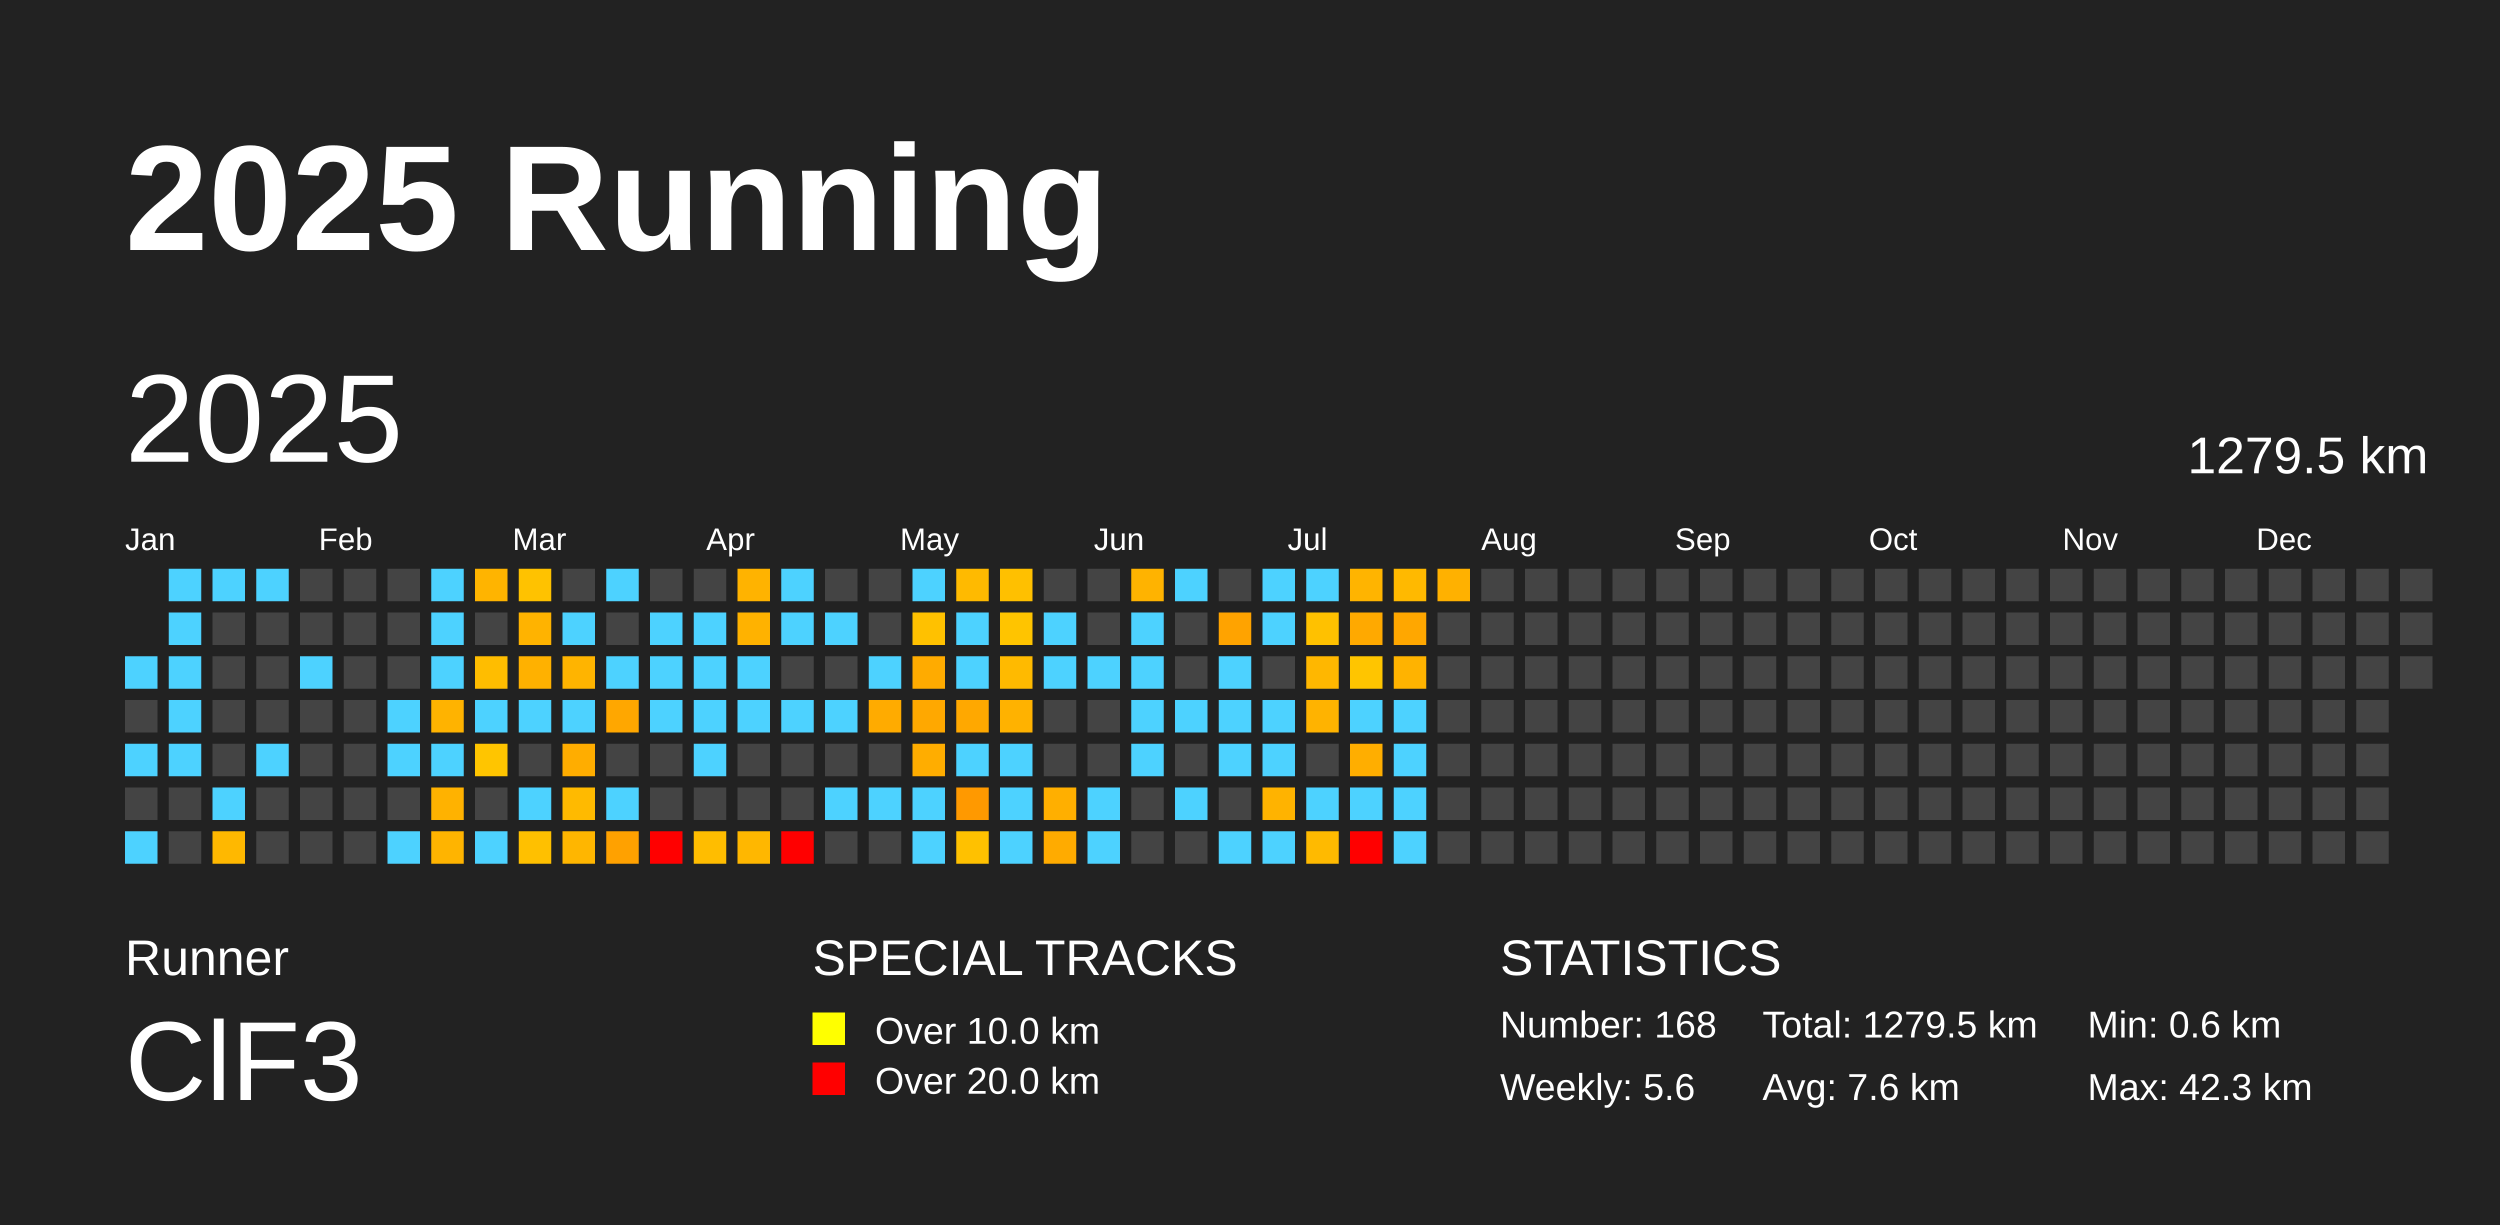
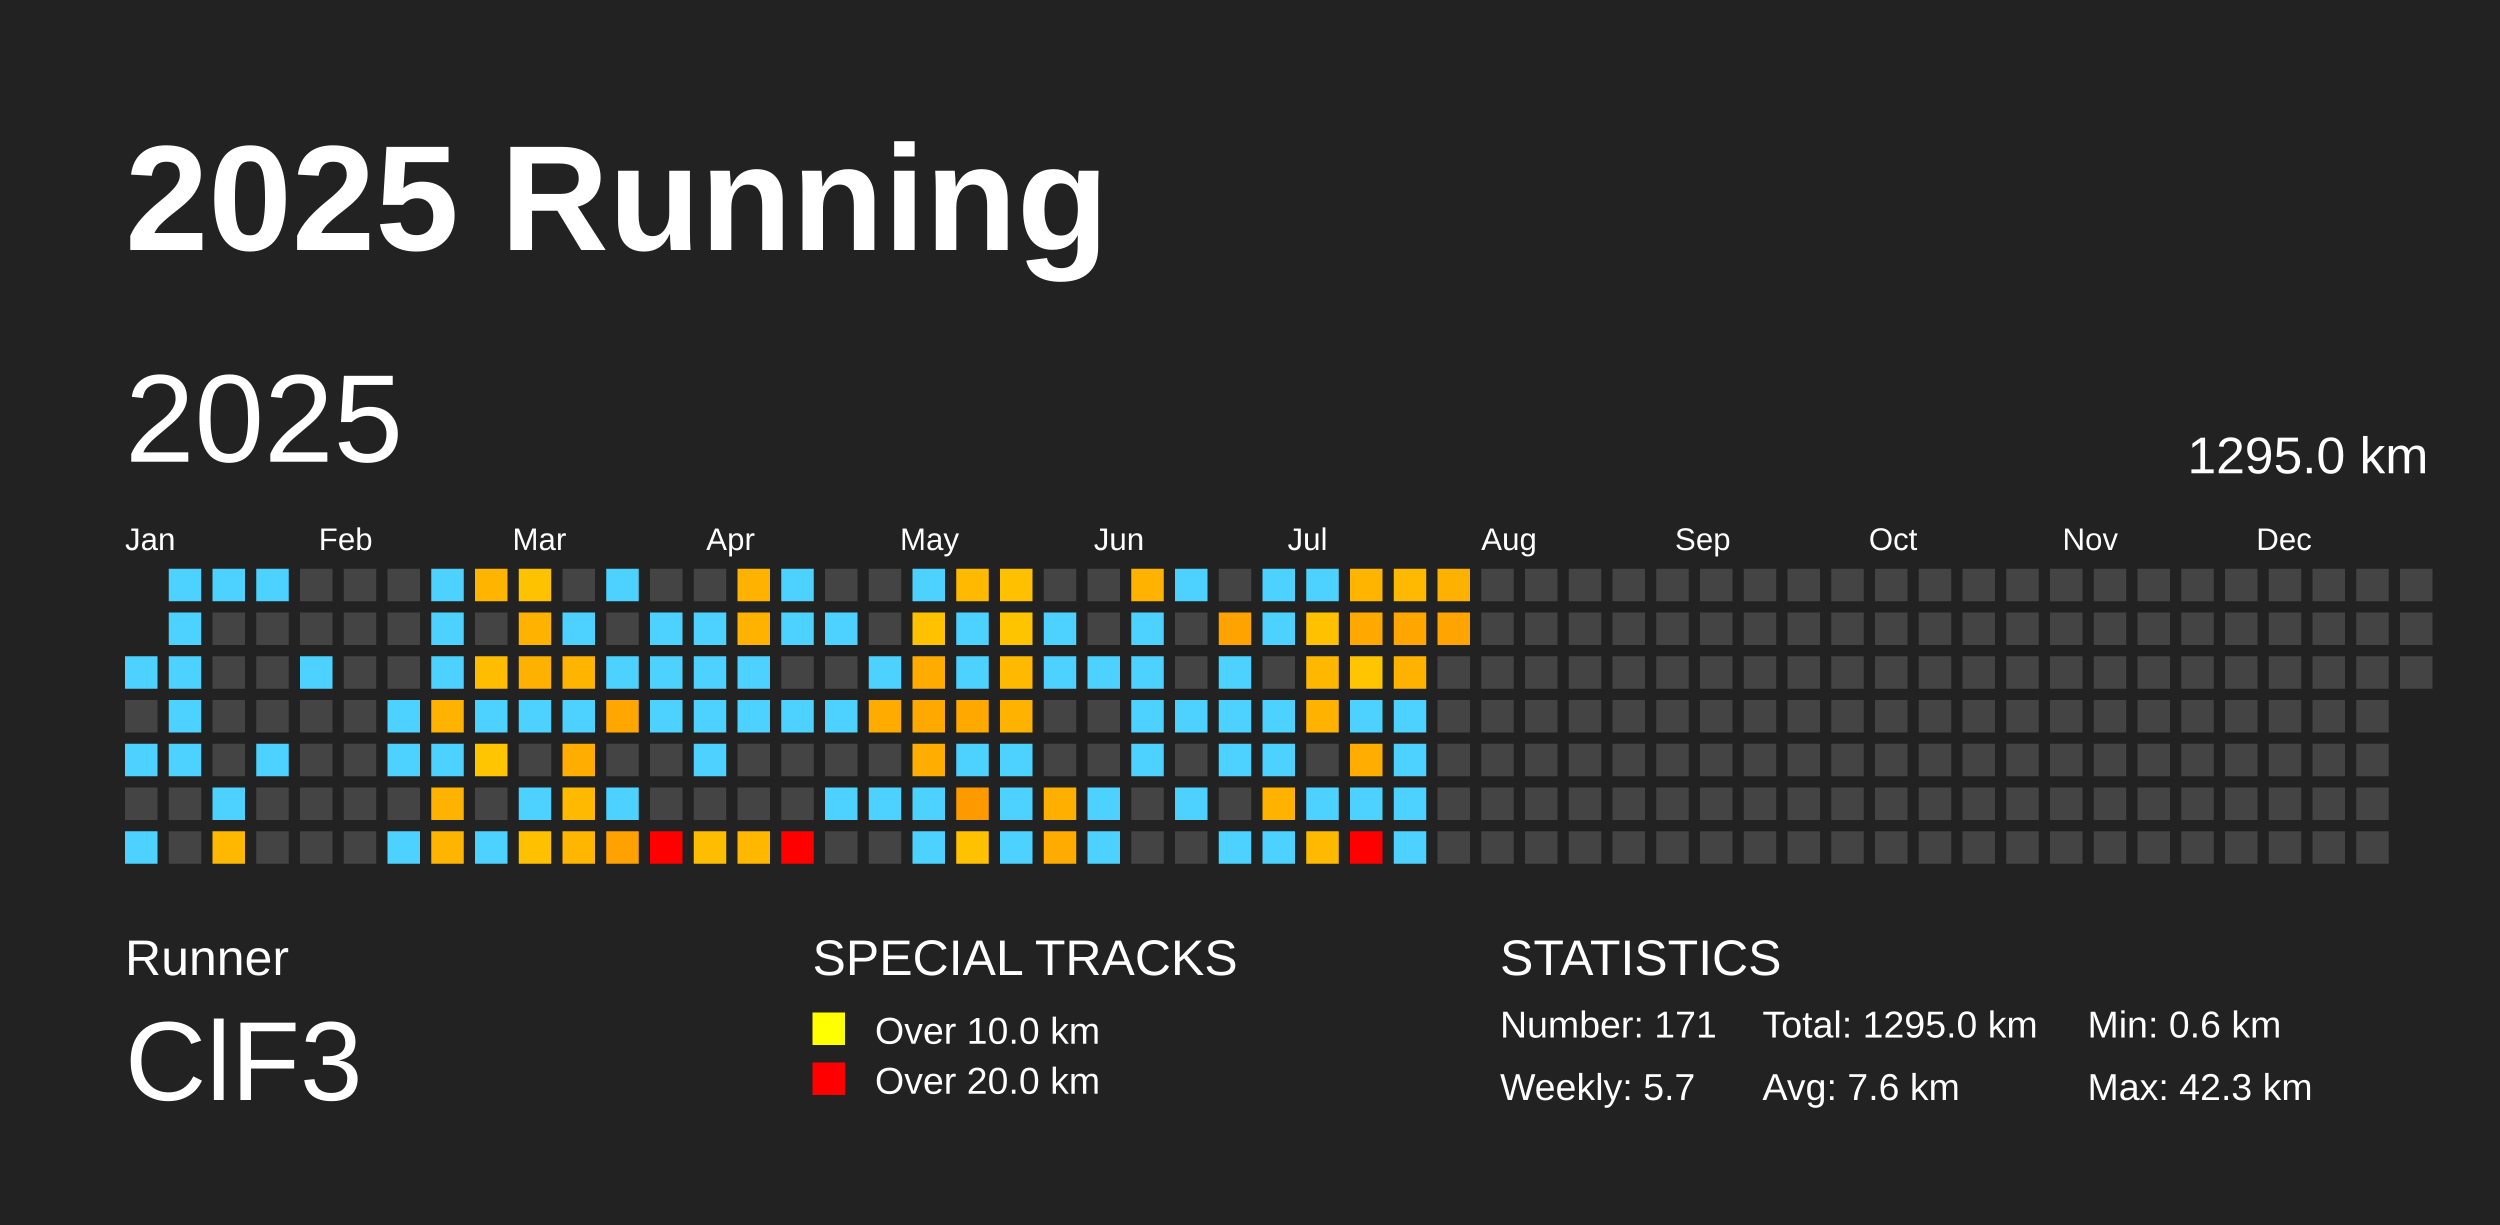
<svg xmlns="http://www.w3.org/2000/svg" baseProfile="full" height="98mm" version="1.1" viewBox="0,0,200,98" width="200mm">
  <defs />
  <rect fill="#222222" height="98" width="200" x="0" y="0" />
  <text fill="#FFFFFF" style="font-size:12px; font-family:Arial; font-weight:bold;" x="10" y="20">2025 Running</text>
  <text fill="#FFFFFF" style="font-size:4px; font-family:Arial" x="10" y="78">Runner</text>
  <text fill="#FFFFFF" style="font-size:9px; font-family:Arial" x="10" y="88">ClF3</text>
  <text fill="#FFFFFF" style="font-size:4px; font-family:Arial" x="65" y="78">SPECIAL TRACKS</text>
  <rect fill="yellow" height="2.6" width="2.6" x="65" y="81" />
  <text fill="#FFFFFF" style="font-size:3px; font-family:Arial" x="70" y="83.5">Over 10.0 km</text>
  <rect fill="red" height="2.6" width="2.6" x="65" y="85" />
  <text fill="#FFFFFF" style="font-size:3px; font-family:Arial" x="70" y="87.5">Over 20.0 km</text>
  <text fill="#FFFFFF" style="font-size:4px; font-family:Arial" x="120" y="78">STATISTICS</text>
-   <text fill="#FFFFFF" style="font-size:3px; font-family:Arial" x="120" y="83">Number: 168</text>
-   <text fill="#FFFFFF" style="font-size:3px; font-family:Arial" x="120" y="88">Weekly: 5.6</text>
-   <text fill="#FFFFFF" style="font-size:3px; font-family:Arial" x="141" y="83">Total: 1279.5 km</text>
+   <text fill="#FFFFFF" style="font-size:3px; font-family:Arial" x="120" y="83">Number: 171</text>
+   <text fill="#FFFFFF" style="font-size:3px; font-family:Arial" x="120" y="88">Weekly: 5.7</text>
+   <text fill="#FFFFFF" style="font-size:3px; font-family:Arial" x="141" y="83">Total: 1295.0 km</text>
  <text fill="#FFFFFF" style="font-size:3px; font-family:Arial" x="141" y="88">Avg: 7.6 km</text>
  <text fill="#FFFFFF" style="font-size:3px; font-family:Arial" x="167" y="83">Min: 0.6 km</text>
  <text fill="#FFFFFF" style="font-size:3px; font-family:Arial" x="167" y="88">Max: 42.3 km</text>
  <text dominant-baseline="hanging" fill="#FFFFFF" style="font-size:10.0px; font-family:Arial;" x="10" y="30">2025</text>
-   <text dominant-baseline="hanging" fill="#FFFFFF" style="font-size:4.125px; font-family:Arial;" x="175" y="35">1279.5 km</text>
+   <text dominant-baseline="hanging" fill="#FFFFFF" style="font-size:4.125px; font-family:Arial;" x="175" y="35">1295.0 km</text>
  <text fill="#FFFFFF" style="font-size:2.5px; font-family:Arial" x="10.0" y="44">Jan</text>
  <text fill="#FFFFFF" style="font-size:2.5px; font-family:Arial" x="25.5" y="44">Feb</text>
  <text fill="#FFFFFF" style="font-size:2.5px; font-family:Arial" x="41.0" y="44">Mar</text>
  <text fill="#FFFFFF" style="font-size:2.5px; font-family:Arial" x="56.5" y="44">Apr</text>
  <text fill="#FFFFFF" style="font-size:2.5px; font-family:Arial" x="72.0" y="44">May</text>
  <text fill="#FFFFFF" style="font-size:2.5px; font-family:Arial" x="87.5" y="44">Jun</text>
  <text fill="#FFFFFF" style="font-size:2.5px; font-family:Arial" x="103.0" y="44">Jul</text>
  <text fill="#FFFFFF" style="font-size:2.5px; font-family:Arial" x="118.5" y="44">Aug</text>
  <text fill="#FFFFFF" style="font-size:2.5px; font-family:Arial" x="134.0" y="44">Sep</text>
  <text fill="#FFFFFF" style="font-size:2.5px; font-family:Arial" x="149.5" y="44">Oct</text>
  <text fill="#FFFFFF" style="font-size:2.5px; font-family:Arial" x="165.0" y="44">Nov</text>
  <text fill="#FFFFFF" style="font-size:2.5px; font-family:Arial" x="180.5" y="44">Dec</text>
  <rect fill="#4dd2ff" height="2.6" width="2.6" x="10.0" y="52.5" />
  <rect fill="#444444" height="2.6" width="2.6" x="10.0" y="56.0" />
  <rect fill="#4dd2ff" height="2.6" width="2.6" x="10.0" y="59.5" />
  <rect fill="#444444" height="2.6" width="2.6" x="10.0" y="63.0" />
  <rect fill="#4dd2ff" height="2.6" width="2.6" x="10.0" y="66.5" />
  <rect fill="#4dd2ff" height="2.6" width="2.6" x="13.5" y="45.5" />
  <rect fill="#4dd2ff" height="2.6" width="2.6" x="13.5" y="49.0" />
  <rect fill="#4dd2ff" height="2.6" width="2.6" x="13.5" y="52.5" />
  <rect fill="#4dd2ff" height="2.6" width="2.6" x="13.5" y="56.0" />
  <rect fill="#4dd2ff" height="2.6" width="2.6" x="13.5" y="59.5" />
  <rect fill="#444444" height="2.6" width="2.6" x="13.5" y="63.0" />
  <rect fill="#444444" height="2.6" width="2.6" x="13.5" y="66.5" />
  <rect fill="#4dd2ff" height="2.6" width="2.6" x="17.0" y="45.5" />
  <rect fill="#444444" height="2.6" width="2.6" x="17.0" y="49.0" />
  <rect fill="#444444" height="2.6" width="2.6" x="17.0" y="52.5" />
  <rect fill="#444444" height="2.6" width="2.6" x="17.0" y="56.0" />
  <rect fill="#444444" height="2.6" width="2.6" x="17.0" y="59.5" />
  <rect fill="#4dd2ff" height="2.6" width="2.6" x="17.0" y="63.0" />
  <rect fill="#ffb800" height="2.6" width="2.6" x="17.0" y="66.5" />
  <rect fill="#4dd2ff" height="2.6" width="2.6" x="20.5" y="45.5" />
  <rect fill="#444444" height="2.6" width="2.6" x="20.5" y="49.0" />
  <rect fill="#444444" height="2.6" width="2.6" x="20.5" y="52.5" />
  <rect fill="#444444" height="2.6" width="2.6" x="20.5" y="56.0" />
  <rect fill="#4dd2ff" height="2.6" width="2.6" x="20.5" y="59.5" />
  <rect fill="#444444" height="2.6" width="2.6" x="20.5" y="63.0" />
  <rect fill="#444444" height="2.6" width="2.6" x="20.5" y="66.5" />
  <rect fill="#444444" height="2.6" width="2.6" x="24.0" y="45.5" />
  <rect fill="#444444" height="2.6" width="2.6" x="24.0" y="49.0" />
  <rect fill="#4dd2ff" height="2.6" width="2.6" x="24.0" y="52.5" />
  <rect fill="#444444" height="2.6" width="2.6" x="24.0" y="56.0" />
  <rect fill="#444444" height="2.6" width="2.6" x="24.0" y="59.5" />
  <rect fill="#444444" height="2.6" width="2.6" x="24.0" y="63.0" />
  <rect fill="#444444" height="2.6" width="2.6" x="24.0" y="66.5" />
  <rect fill="#444444" height="2.6" width="2.6" x="27.5" y="45.5" />
  <rect fill="#444444" height="2.6" width="2.6" x="27.5" y="49.0" />
  <rect fill="#444444" height="2.6" width="2.6" x="27.5" y="52.5" />
  <rect fill="#444444" height="2.6" width="2.6" x="27.5" y="56.0" />
  <rect fill="#444444" height="2.6" width="2.6" x="27.5" y="59.5" />
  <rect fill="#444444" height="2.6" width="2.6" x="27.5" y="63.0" />
  <rect fill="#444444" height="2.6" width="2.6" x="27.5" y="66.5" />
  <rect fill="#444444" height="2.6" width="2.6" x="31.0" y="45.5" />
  <rect fill="#444444" height="2.6" width="2.6" x="31.0" y="49.0" />
  <rect fill="#444444" height="2.6" width="2.6" x="31.0" y="52.5" />
  <rect fill="#4dd2ff" height="2.6" width="2.6" x="31.0" y="56.0" />
  <rect fill="#4dd2ff" height="2.6" width="2.6" x="31.0" y="59.5" />
  <rect fill="#444444" height="2.6" width="2.6" x="31.0" y="63.0" />
  <rect fill="#4dd2ff" height="2.6" width="2.6" x="31.0" y="66.5" />
  <rect fill="#4dd2ff" height="2.6" width="2.6" x="34.5" y="45.5" />
  <rect fill="#4dd2ff" height="2.6" width="2.6" x="34.5" y="49.0" />
  <rect fill="#4dd2ff" height="2.6" width="2.6" x="34.5" y="52.5" />
  <rect fill="#ffb300" height="2.6" width="2.6" x="34.5" y="56.0" />
  <rect fill="#4dd2ff" height="2.6" width="2.6" x="34.5" y="59.5" />
  <rect fill="#ffb200" height="2.6" width="2.6" x="34.5" y="63.0" />
  <rect fill="#ffb400" height="2.6" width="2.6" x="34.5" y="66.5" />
  <rect fill="#ffb400" height="2.6" width="2.6" x="38.0" y="45.5" />
  <rect fill="#444444" height="2.6" width="2.6" x="38.0" y="49.0" />
  <rect fill="#ffbd00" height="2.6" width="2.6" x="38.0" y="52.5" />
  <rect fill="#4dd2ff" height="2.6" width="2.6" x="38.0" y="56.0" />
  <rect fill="#ffc500" height="2.6" width="2.6" x="38.0" y="59.5" />
  <rect fill="#444444" height="2.6" width="2.6" x="38.0" y="63.0" />
  <rect fill="#4dd2ff" height="2.6" width="2.6" x="38.0" y="66.5" />
  <rect fill="#ffc200" height="2.6" width="2.6" x="41.5" y="45.5" />
  <rect fill="#ffb300" height="2.6" width="2.6" x="41.5" y="49.0" />
  <rect fill="#ffb100" height="2.6" width="2.6" x="41.5" y="52.5" />
  <rect fill="#4dd2ff" height="2.6" width="2.6" x="41.5" y="56.0" />
  <rect fill="#444444" height="2.6" width="2.6" x="41.5" y="59.5" />
  <rect fill="#4dd2ff" height="2.6" width="2.6" x="41.5" y="63.0" />
  <rect fill="#ffc000" height="2.6" width="2.6" x="41.5" y="66.5" />
  <rect fill="#444444" height="2.6" width="2.6" x="45.0" y="45.5" />
  <rect fill="#4dd2ff" height="2.6" width="2.6" x="45.0" y="49.0" />
  <rect fill="#ffb400" height="2.6" width="2.6" x="45.0" y="52.5" />
  <rect fill="#4dd2ff" height="2.6" width="2.6" x="45.0" y="56.0" />
  <rect fill="#ffad00" height="2.6" width="2.6" x="45.0" y="59.5" />
  <rect fill="#ffba00" height="2.6" width="2.6" x="45.0" y="63.0" />
  <rect fill="#ffb600" height="2.6" width="2.6" x="45.0" y="66.5" />
  <rect fill="#4dd2ff" height="2.6" width="2.6" x="48.5" y="45.5" />
  <rect fill="#444444" height="2.6" width="2.6" x="48.5" y="49.0" />
  <rect fill="#4dd2ff" height="2.6" width="2.6" x="48.5" y="52.5" />
  <rect fill="#ffa700" height="2.6" width="2.6" x="48.5" y="56.0" />
  <rect fill="#444444" height="2.6" width="2.6" x="48.5" y="59.5" />
  <rect fill="#4dd2ff" height="2.6" width="2.6" x="48.5" y="63.0" />
  <rect fill="#ffa100" height="2.6" width="2.6" x="48.5" y="66.5" />
  <rect fill="#444444" height="2.6" width="2.6" x="52.0" y="45.5" />
  <rect fill="#4dd2ff" height="2.6" width="2.6" x="52.0" y="49.0" />
  <rect fill="#4dd2ff" height="2.6" width="2.6" x="52.0" y="52.5" />
  <rect fill="#4dd2ff" height="2.6" width="2.6" x="52.0" y="56.0" />
  <rect fill="#444444" height="2.6" width="2.6" x="52.0" y="59.5" />
  <rect fill="#444444" height="2.6" width="2.6" x="52.0" y="63.0" />
  <rect fill="red" height="2.6" width="2.6" x="52.0" y="66.5" />
  <rect fill="#444444" height="2.6" width="2.6" x="55.5" y="45.5" />
  <rect fill="#4dd2ff" height="2.6" width="2.6" x="55.5" y="49.0" />
  <rect fill="#4dd2ff" height="2.6" width="2.6" x="55.5" y="52.5" />
  <rect fill="#4dd2ff" height="2.6" width="2.6" x="55.5" y="56.0" />
  <rect fill="#4dd2ff" height="2.6" width="2.6" x="55.5" y="59.5" />
  <rect fill="#444444" height="2.6" width="2.6" x="55.5" y="63.0" />
  <rect fill="#ffbd00" height="2.6" width="2.6" x="55.5" y="66.5" />
  <rect fill="#ffb300" height="2.6" width="2.6" x="59.0" y="45.5" />
  <rect fill="#ffb200" height="2.6" width="2.6" x="59.0" y="49.0" />
  <rect fill="#4dd2ff" height="2.6" width="2.6" x="59.0" y="52.5" />
  <rect fill="#4dd2ff" height="2.6" width="2.6" x="59.0" y="56.0" />
  <rect fill="#444444" height="2.6" width="2.6" x="59.0" y="59.5" />
  <rect fill="#444444" height="2.6" width="2.6" x="59.0" y="63.0" />
  <rect fill="#ffb700" height="2.6" width="2.6" x="59.0" y="66.5" />
  <rect fill="#4dd2ff" height="2.6" width="2.6" x="62.5" y="45.5" />
  <rect fill="#4dd2ff" height="2.6" width="2.6" x="62.5" y="49.0" />
  <rect fill="#444444" height="2.6" width="2.6" x="62.5" y="52.5" />
  <rect fill="#4dd2ff" height="2.6" width="2.6" x="62.5" y="56.0" />
  <rect fill="#444444" height="2.6" width="2.6" x="62.5" y="59.5" />
  <rect fill="#444444" height="2.6" width="2.6" x="62.5" y="63.0" />
  <rect fill="red" height="2.6" width="2.6" x="62.5" y="66.5" />
  <rect fill="#444444" height="2.6" width="2.6" x="66.0" y="45.5" />
  <rect fill="#4dd2ff" height="2.6" width="2.6" x="66.0" y="49.0" />
  <rect fill="#444444" height="2.6" width="2.6" x="66.0" y="52.5" />
  <rect fill="#4dd2ff" height="2.6" width="2.6" x="66.0" y="56.0" />
  <rect fill="#444444" height="2.6" width="2.6" x="66.0" y="59.5" />
  <rect fill="#4dd2ff" height="2.6" width="2.6" x="66.0" y="63.0" />
  <rect fill="#444444" height="2.6" width="2.6" x="66.0" y="66.5" />
  <rect fill="#444444" height="2.6" width="2.6" x="69.5" y="45.5" />
  <rect fill="#444444" height="2.6" width="2.6" x="69.5" y="49.0" />
  <rect fill="#4dd2ff" height="2.6" width="2.6" x="69.5" y="52.5" />
  <rect fill="#ffab00" height="2.6" width="2.6" x="69.5" y="56.0" />
  <rect fill="#444444" height="2.6" width="2.6" x="69.5" y="59.5" />
  <rect fill="#4dd2ff" height="2.6" width="2.6" x="69.5" y="63.0" />
  <rect fill="#444444" height="2.6" width="2.6" x="69.5" y="66.5" />
  <rect fill="#4dd2ff" height="2.6" width="2.6" x="73.0" y="45.5" />
  <rect fill="#ffc100" height="2.6" width="2.6" x="73.0" y="49.0" />
  <rect fill="#ffab00" height="2.6" width="2.6" x="73.0" y="52.5" />
  <rect fill="#ffa800" height="2.6" width="2.6" x="73.0" y="56.0" />
  <rect fill="#ffad00" height="2.6" width="2.6" x="73.0" y="59.5" />
  <rect fill="#4dd2ff" height="2.6" width="2.6" x="73.0" y="63.0" />
  <rect fill="#4dd2ff" height="2.6" width="2.6" x="73.0" y="66.5" />
  <rect fill="#ffba00" height="2.6" width="2.6" x="76.5" y="45.5" />
  <rect fill="#4dd2ff" height="2.6" width="2.6" x="76.5" y="49.0" />
  <rect fill="#4dd2ff" height="2.6" width="2.6" x="76.5" y="52.5" />
  <rect fill="#ffa800" height="2.6" width="2.6" x="76.5" y="56.0" />
  <rect fill="#4dd2ff" height="2.6" width="2.6" x="76.5" y="59.5" />
  <rect fill="#ff9900" height="2.6" width="2.6" x="76.5" y="63.0" />
  <rect fill="#ffc100" height="2.6" width="2.6" x="76.5" y="66.5" />
  <rect fill="#ffc000" height="2.6" width="2.6" x="80.0" y="45.5" />
  <rect fill="#ffc400" height="2.6" width="2.6" x="80.0" y="49.0" />
  <rect fill="#ffba00" height="2.6" width="2.6" x="80.0" y="52.5" />
  <rect fill="#ffb200" height="2.6" width="2.6" x="80.0" y="56.0" />
  <rect fill="#4dd2ff" height="2.6" width="2.6" x="80.0" y="59.5" />
  <rect fill="#4dd2ff" height="2.6" width="2.6" x="80.0" y="63.0" />
  <rect fill="#4dd2ff" height="2.6" width="2.6" x="80.0" y="66.5" />
  <rect fill="#444444" height="2.6" width="2.6" x="83.5" y="45.5" />
  <rect fill="#4dd2ff" height="2.6" width="2.6" x="83.5" y="49.0" />
  <rect fill="#4dd2ff" height="2.6" width="2.6" x="83.5" y="52.5" />
  <rect fill="#444444" height="2.6" width="2.6" x="83.5" y="56.0" />
  <rect fill="#444444" height="2.6" width="2.6" x="83.5" y="59.5" />
  <rect fill="#ffaf00" height="2.6" width="2.6" x="83.5" y="63.0" />
  <rect fill="#ffab00" height="2.6" width="2.6" x="83.5" y="66.5" />
  <rect fill="#444444" height="2.6" width="2.6" x="87.0" y="45.5" />
  <rect fill="#444444" height="2.6" width="2.6" x="87.0" y="49.0" />
  <rect fill="#4dd2ff" height="2.6" width="2.6" x="87.0" y="52.5" />
  <rect fill="#444444" height="2.6" width="2.6" x="87.0" y="56.0" />
  <rect fill="#444444" height="2.6" width="2.6" x="87.0" y="59.5" />
  <rect fill="#4dd2ff" height="2.6" width="2.6" x="87.0" y="63.0" />
  <rect fill="#4dd2ff" height="2.6" width="2.6" x="87.0" y="66.5" />
  <rect fill="#ffb300" height="2.6" width="2.6" x="90.5" y="45.5" />
  <rect fill="#4dd2ff" height="2.6" width="2.6" x="90.5" y="49.0" />
  <rect fill="#4dd2ff" height="2.6" width="2.6" x="90.5" y="52.5" />
  <rect fill="#4dd2ff" height="2.6" width="2.6" x="90.5" y="56.0" />
  <rect fill="#4dd2ff" height="2.6" width="2.6" x="90.5" y="59.5" />
  <rect fill="#444444" height="2.6" width="2.6" x="90.5" y="63.0" />
  <rect fill="#444444" height="2.6" width="2.6" x="90.5" y="66.5" />
  <rect fill="#4dd2ff" height="2.6" width="2.6" x="94.0" y="45.5" />
  <rect fill="#444444" height="2.6" width="2.6" x="94.0" y="49.0" />
  <rect fill="#444444" height="2.6" width="2.6" x="94.0" y="52.5" />
  <rect fill="#4dd2ff" height="2.6" width="2.6" x="94.0" y="56.0" />
  <rect fill="#444444" height="2.6" width="2.6" x="94.0" y="59.5" />
  <rect fill="#4dd2ff" height="2.6" width="2.6" x="94.0" y="63.0" />
  <rect fill="#444444" height="2.6" width="2.6" x="94.0" y="66.5" />
  <rect fill="#444444" height="2.6" width="2.6" x="97.5" y="45.5" />
  <rect fill="#ffa300" height="2.6" width="2.6" x="97.5" y="49.0" />
  <rect fill="#4dd2ff" height="2.6" width="2.6" x="97.5" y="52.5" />
  <rect fill="#4dd2ff" height="2.6" width="2.6" x="97.5" y="56.0" />
  <rect fill="#4dd2ff" height="2.6" width="2.6" x="97.5" y="59.5" />
  <rect fill="#444444" height="2.6" width="2.6" x="97.5" y="63.0" />
  <rect fill="#4dd2ff" height="2.6" width="2.6" x="97.5" y="66.5" />
  <rect fill="#4dd2ff" height="2.6" width="2.6" x="101.0" y="45.5" />
  <rect fill="#4dd2ff" height="2.6" width="2.6" x="101.0" y="49.0" />
  <rect fill="#444444" height="2.6" width="2.6" x="101.0" y="52.5" />
  <rect fill="#4dd2ff" height="2.6" width="2.6" x="101.0" y="56.0" />
  <rect fill="#4dd2ff" height="2.6" width="2.6" x="101.0" y="59.5" />
  <rect fill="#ffb300" height="2.6" width="2.6" x="101.0" y="63.0" />
  <rect fill="#4dd2ff" height="2.6" width="2.6" x="101.0" y="66.5" />
  <rect fill="#4dd2ff" height="2.6" width="2.6" x="104.5" y="45.5" />
  <rect fill="#ffc100" height="2.6" width="2.6" x="104.5" y="49.0" />
  <rect fill="#ffb700" height="2.6" width="2.6" x="104.5" y="52.5" />
  <rect fill="#ffb300" height="2.6" width="2.6" x="104.5" y="56.0" />
  <rect fill="#444444" height="2.6" width="2.6" x="104.5" y="59.5" />
  <rect fill="#4dd2ff" height="2.6" width="2.6" x="104.5" y="63.0" />
  <rect fill="#ffba00" height="2.6" width="2.6" x="104.5" y="66.5" />
  <rect fill="#ffb400" height="2.6" width="2.6" x="108.0" y="45.5" />
  <rect fill="#ffa900" height="2.6" width="2.6" x="108.0" y="49.0" />
  <rect fill="#ffc500" height="2.6" width="2.6" x="108.0" y="52.5" />
  <rect fill="#4dd2ff" height="2.6" width="2.6" x="108.0" y="56.0" />
  <rect fill="#ffae00" height="2.6" width="2.6" x="108.0" y="59.5" />
  <rect fill="#4dd2ff" height="2.6" width="2.6" x="108.0" y="63.0" />
  <rect fill="red" height="2.6" width="2.6" x="108.0" y="66.5" />
  <rect fill="#ffb900" height="2.6" width="2.6" x="111.5" y="45.5" />
  <rect fill="#ffa700" height="2.6" width="2.6" x="111.5" y="49.0" />
  <rect fill="#ffb300" height="2.6" width="2.6" x="111.5" y="52.5" />
  <rect fill="#4dd2ff" height="2.6" width="2.6" x="111.5" y="56.0" />
  <rect fill="#4dd2ff" height="2.6" width="2.6" x="111.5" y="59.5" />
  <rect fill="#4dd2ff" height="2.6" width="2.6" x="111.5" y="63.0" />
  <rect fill="#4dd2ff" height="2.6" width="2.6" x="111.5" y="66.5" />
  <rect fill="#ffb100" height="2.6" width="2.6" x="115.0" y="45.5" />
-   <rect fill="#444444" height="2.6" width="2.6" x="115.0" y="49.0" />
+   <rect fill="#ffa400" height="2.6" width="2.6" x="115.0" y="49.0" />
  <rect fill="#444444" height="2.6" width="2.6" x="115.0" y="52.5" />
  <rect fill="#444444" height="2.6" width="2.6" x="115.0" y="56.0" />
  <rect fill="#444444" height="2.6" width="2.6" x="115.0" y="59.5" />
  <rect fill="#444444" height="2.6" width="2.6" x="115.0" y="63.0" />
  <rect fill="#444444" height="2.6" width="2.6" x="115.0" y="66.5" />
  <rect fill="#444444" height="2.6" width="2.6" x="118.5" y="45.5" />
  <rect fill="#444444" height="2.6" width="2.6" x="118.5" y="49.0" />
  <rect fill="#444444" height="2.6" width="2.6" x="118.5" y="52.5" />
  <rect fill="#444444" height="2.6" width="2.6" x="118.5" y="56.0" />
  <rect fill="#444444" height="2.6" width="2.6" x="118.5" y="59.5" />
  <rect fill="#444444" height="2.6" width="2.6" x="118.5" y="63.0" />
  <rect fill="#444444" height="2.6" width="2.6" x="118.5" y="66.5" />
  <rect fill="#444444" height="2.6" width="2.6" x="122.0" y="45.5" />
  <rect fill="#444444" height="2.6" width="2.6" x="122.0" y="49.0" />
  <rect fill="#444444" height="2.6" width="2.6" x="122.0" y="52.5" />
  <rect fill="#444444" height="2.6" width="2.6" x="122.0" y="56.0" />
  <rect fill="#444444" height="2.6" width="2.6" x="122.0" y="59.5" />
  <rect fill="#444444" height="2.6" width="2.6" x="122.0" y="63.0" />
  <rect fill="#444444" height="2.6" width="2.6" x="122.0" y="66.5" />
  <rect fill="#444444" height="2.6" width="2.6" x="125.5" y="45.5" />
  <rect fill="#444444" height="2.6" width="2.6" x="125.5" y="49.0" />
  <rect fill="#444444" height="2.6" width="2.6" x="125.5" y="52.5" />
  <rect fill="#444444" height="2.6" width="2.6" x="125.5" y="56.0" />
  <rect fill="#444444" height="2.6" width="2.6" x="125.5" y="59.5" />
  <rect fill="#444444" height="2.6" width="2.6" x="125.5" y="63.0" />
  <rect fill="#444444" height="2.6" width="2.6" x="125.5" y="66.5" />
  <rect fill="#444444" height="2.6" width="2.6" x="129.0" y="45.5" />
  <rect fill="#444444" height="2.6" width="2.6" x="129.0" y="49.0" />
  <rect fill="#444444" height="2.6" width="2.6" x="129.0" y="52.5" />
  <rect fill="#444444" height="2.6" width="2.6" x="129.0" y="56.0" />
  <rect fill="#444444" height="2.6" width="2.6" x="129.0" y="59.5" />
  <rect fill="#444444" height="2.6" width="2.6" x="129.0" y="63.0" />
  <rect fill="#444444" height="2.6" width="2.6" x="129.0" y="66.5" />
  <rect fill="#444444" height="2.6" width="2.6" x="132.5" y="45.5" />
  <rect fill="#444444" height="2.6" width="2.6" x="132.5" y="49.0" />
  <rect fill="#444444" height="2.6" width="2.6" x="132.5" y="52.5" />
  <rect fill="#444444" height="2.6" width="2.6" x="132.5" y="56.0" />
  <rect fill="#444444" height="2.6" width="2.6" x="132.5" y="59.5" />
  <rect fill="#444444" height="2.6" width="2.6" x="132.5" y="63.0" />
  <rect fill="#444444" height="2.6" width="2.6" x="132.5" y="66.5" />
  <rect fill="#444444" height="2.6" width="2.6" x="136.0" y="45.5" />
  <rect fill="#444444" height="2.6" width="2.6" x="136.0" y="49.0" />
  <rect fill="#444444" height="2.6" width="2.6" x="136.0" y="52.5" />
  <rect fill="#444444" height="2.6" width="2.6" x="136.0" y="56.0" />
  <rect fill="#444444" height="2.6" width="2.6" x="136.0" y="59.5" />
  <rect fill="#444444" height="2.6" width="2.6" x="136.0" y="63.0" />
  <rect fill="#444444" height="2.6" width="2.6" x="136.0" y="66.5" />
  <rect fill="#444444" height="2.6" width="2.6" x="139.5" y="45.5" />
  <rect fill="#444444" height="2.6" width="2.6" x="139.5" y="49.0" />
  <rect fill="#444444" height="2.6" width="2.6" x="139.5" y="52.5" />
  <rect fill="#444444" height="2.6" width="2.6" x="139.5" y="56.0" />
  <rect fill="#444444" height="2.6" width="2.6" x="139.5" y="59.5" />
  <rect fill="#444444" height="2.6" width="2.6" x="139.5" y="63.0" />
  <rect fill="#444444" height="2.6" width="2.6" x="139.5" y="66.5" />
  <rect fill="#444444" height="2.6" width="2.6" x="143.0" y="45.5" />
  <rect fill="#444444" height="2.6" width="2.6" x="143.0" y="49.0" />
  <rect fill="#444444" height="2.6" width="2.6" x="143.0" y="52.5" />
  <rect fill="#444444" height="2.6" width="2.6" x="143.0" y="56.0" />
  <rect fill="#444444" height="2.6" width="2.6" x="143.0" y="59.5" />
  <rect fill="#444444" height="2.6" width="2.6" x="143.0" y="63.0" />
  <rect fill="#444444" height="2.6" width="2.6" x="143.0" y="66.5" />
  <rect fill="#444444" height="2.6" width="2.6" x="146.5" y="45.5" />
  <rect fill="#444444" height="2.6" width="2.6" x="146.5" y="49.0" />
  <rect fill="#444444" height="2.6" width="2.6" x="146.5" y="52.5" />
  <rect fill="#444444" height="2.6" width="2.6" x="146.5" y="56.0" />
  <rect fill="#444444" height="2.6" width="2.6" x="146.5" y="59.5" />
  <rect fill="#444444" height="2.6" width="2.6" x="146.5" y="63.0" />
  <rect fill="#444444" height="2.6" width="2.6" x="146.5" y="66.5" />
  <rect fill="#444444" height="2.6" width="2.6" x="150.0" y="45.5" />
  <rect fill="#444444" height="2.6" width="2.6" x="150.0" y="49.0" />
  <rect fill="#444444" height="2.6" width="2.6" x="150.0" y="52.5" />
  <rect fill="#444444" height="2.6" width="2.6" x="150.0" y="56.0" />
  <rect fill="#444444" height="2.6" width="2.6" x="150.0" y="59.5" />
  <rect fill="#444444" height="2.6" width="2.6" x="150.0" y="63.0" />
  <rect fill="#444444" height="2.6" width="2.6" x="150.0" y="66.5" />
  <rect fill="#444444" height="2.6" width="2.6" x="153.5" y="45.5" />
  <rect fill="#444444" height="2.6" width="2.6" x="153.5" y="49.0" />
  <rect fill="#444444" height="2.6" width="2.6" x="153.5" y="52.5" />
  <rect fill="#444444" height="2.6" width="2.6" x="153.5" y="56.0" />
  <rect fill="#444444" height="2.6" width="2.6" x="153.5" y="59.5" />
  <rect fill="#444444" height="2.6" width="2.6" x="153.5" y="63.0" />
  <rect fill="#444444" height="2.6" width="2.6" x="153.5" y="66.5" />
  <rect fill="#444444" height="2.6" width="2.6" x="157.0" y="45.5" />
  <rect fill="#444444" height="2.6" width="2.6" x="157.0" y="49.0" />
  <rect fill="#444444" height="2.6" width="2.6" x="157.0" y="52.5" />
  <rect fill="#444444" height="2.6" width="2.6" x="157.0" y="56.0" />
  <rect fill="#444444" height="2.6" width="2.6" x="157.0" y="59.5" />
  <rect fill="#444444" height="2.6" width="2.6" x="157.0" y="63.0" />
  <rect fill="#444444" height="2.6" width="2.6" x="157.0" y="66.5" />
  <rect fill="#444444" height="2.6" width="2.6" x="160.5" y="45.5" />
  <rect fill="#444444" height="2.6" width="2.6" x="160.5" y="49.0" />
  <rect fill="#444444" height="2.6" width="2.6" x="160.5" y="52.5" />
  <rect fill="#444444" height="2.6" width="2.6" x="160.5" y="56.0" />
  <rect fill="#444444" height="2.6" width="2.6" x="160.5" y="59.5" />
  <rect fill="#444444" height="2.6" width="2.6" x="160.5" y="63.0" />
  <rect fill="#444444" height="2.6" width="2.6" x="160.5" y="66.5" />
  <rect fill="#444444" height="2.6" width="2.6" x="164.0" y="45.5" />
  <rect fill="#444444" height="2.6" width="2.6" x="164.0" y="49.0" />
  <rect fill="#444444" height="2.6" width="2.6" x="164.0" y="52.5" />
  <rect fill="#444444" height="2.6" width="2.6" x="164.0" y="56.0" />
  <rect fill="#444444" height="2.6" width="2.6" x="164.0" y="59.5" />
  <rect fill="#444444" height="2.6" width="2.6" x="164.0" y="63.0" />
  <rect fill="#444444" height="2.6" width="2.6" x="164.0" y="66.5" />
  <rect fill="#444444" height="2.6" width="2.6" x="167.5" y="45.5" />
  <rect fill="#444444" height="2.6" width="2.6" x="167.5" y="49.0" />
  <rect fill="#444444" height="2.6" width="2.6" x="167.5" y="52.5" />
  <rect fill="#444444" height="2.6" width="2.6" x="167.5" y="56.0" />
  <rect fill="#444444" height="2.6" width="2.6" x="167.5" y="59.5" />
  <rect fill="#444444" height="2.6" width="2.6" x="167.5" y="63.0" />
  <rect fill="#444444" height="2.6" width="2.6" x="167.5" y="66.5" />
  <rect fill="#444444" height="2.6" width="2.6" x="171.0" y="45.5" />
  <rect fill="#444444" height="2.6" width="2.6" x="171.0" y="49.0" />
  <rect fill="#444444" height="2.6" width="2.6" x="171.0" y="52.5" />
  <rect fill="#444444" height="2.6" width="2.6" x="171.0" y="56.0" />
  <rect fill="#444444" height="2.6" width="2.6" x="171.0" y="59.5" />
  <rect fill="#444444" height="2.6" width="2.6" x="171.0" y="63.0" />
  <rect fill="#444444" height="2.6" width="2.6" x="171.0" y="66.5" />
  <rect fill="#444444" height="2.6" width="2.6" x="174.5" y="45.5" />
  <rect fill="#444444" height="2.6" width="2.6" x="174.5" y="49.0" />
  <rect fill="#444444" height="2.6" width="2.6" x="174.5" y="52.5" />
  <rect fill="#444444" height="2.6" width="2.6" x="174.5" y="56.0" />
  <rect fill="#444444" height="2.6" width="2.6" x="174.5" y="59.5" />
  <rect fill="#444444" height="2.6" width="2.6" x="174.5" y="63.0" />
  <rect fill="#444444" height="2.6" width="2.6" x="174.5" y="66.5" />
  <rect fill="#444444" height="2.6" width="2.6" x="178.0" y="45.5" />
  <rect fill="#444444" height="2.6" width="2.6" x="178.0" y="49.0" />
  <rect fill="#444444" height="2.6" width="2.6" x="178.0" y="52.5" />
  <rect fill="#444444" height="2.6" width="2.6" x="178.0" y="56.0" />
  <rect fill="#444444" height="2.6" width="2.6" x="178.0" y="59.5" />
  <rect fill="#444444" height="2.6" width="2.6" x="178.0" y="63.0" />
  <rect fill="#444444" height="2.6" width="2.6" x="178.0" y="66.5" />
  <rect fill="#444444" height="2.6" width="2.6" x="181.5" y="45.5" />
  <rect fill="#444444" height="2.6" width="2.6" x="181.5" y="49.0" />
  <rect fill="#444444" height="2.6" width="2.6" x="181.5" y="52.5" />
  <rect fill="#444444" height="2.6" width="2.6" x="181.5" y="56.0" />
  <rect fill="#444444" height="2.6" width="2.6" x="181.5" y="59.5" />
  <rect fill="#444444" height="2.6" width="2.6" x="181.5" y="63.0" />
  <rect fill="#444444" height="2.6" width="2.6" x="181.5" y="66.5" />
  <rect fill="#444444" height="2.6" width="2.6" x="185.0" y="45.5" />
  <rect fill="#444444" height="2.6" width="2.6" x="185.0" y="49.0" />
  <rect fill="#444444" height="2.6" width="2.6" x="185.0" y="52.5" />
  <rect fill="#444444" height="2.6" width="2.6" x="185.0" y="56.0" />
  <rect fill="#444444" height="2.6" width="2.6" x="185.0" y="59.5" />
  <rect fill="#444444" height="2.6" width="2.6" x="185.0" y="63.0" />
  <rect fill="#444444" height="2.6" width="2.6" x="185.0" y="66.5" />
  <rect fill="#444444" height="2.6" width="2.6" x="188.5" y="45.5" />
  <rect fill="#444444" height="2.6" width="2.6" x="188.5" y="49.0" />
  <rect fill="#444444" height="2.6" width="2.6" x="188.5" y="52.5" />
  <rect fill="#444444" height="2.6" width="2.6" x="188.5" y="56.0" />
  <rect fill="#444444" height="2.6" width="2.6" x="188.5" y="59.5" />
  <rect fill="#444444" height="2.6" width="2.6" x="188.5" y="63.0" />
  <rect fill="#444444" height="2.6" width="2.6" x="188.5" y="66.5" />
  <rect fill="#444444" height="2.6" width="2.6" x="192.0" y="45.5" />
  <rect fill="#444444" height="2.6" width="2.6" x="192.0" y="49.0" />
  <rect fill="#444444" height="2.6" width="2.6" x="192.0" y="52.5" />
</svg>
